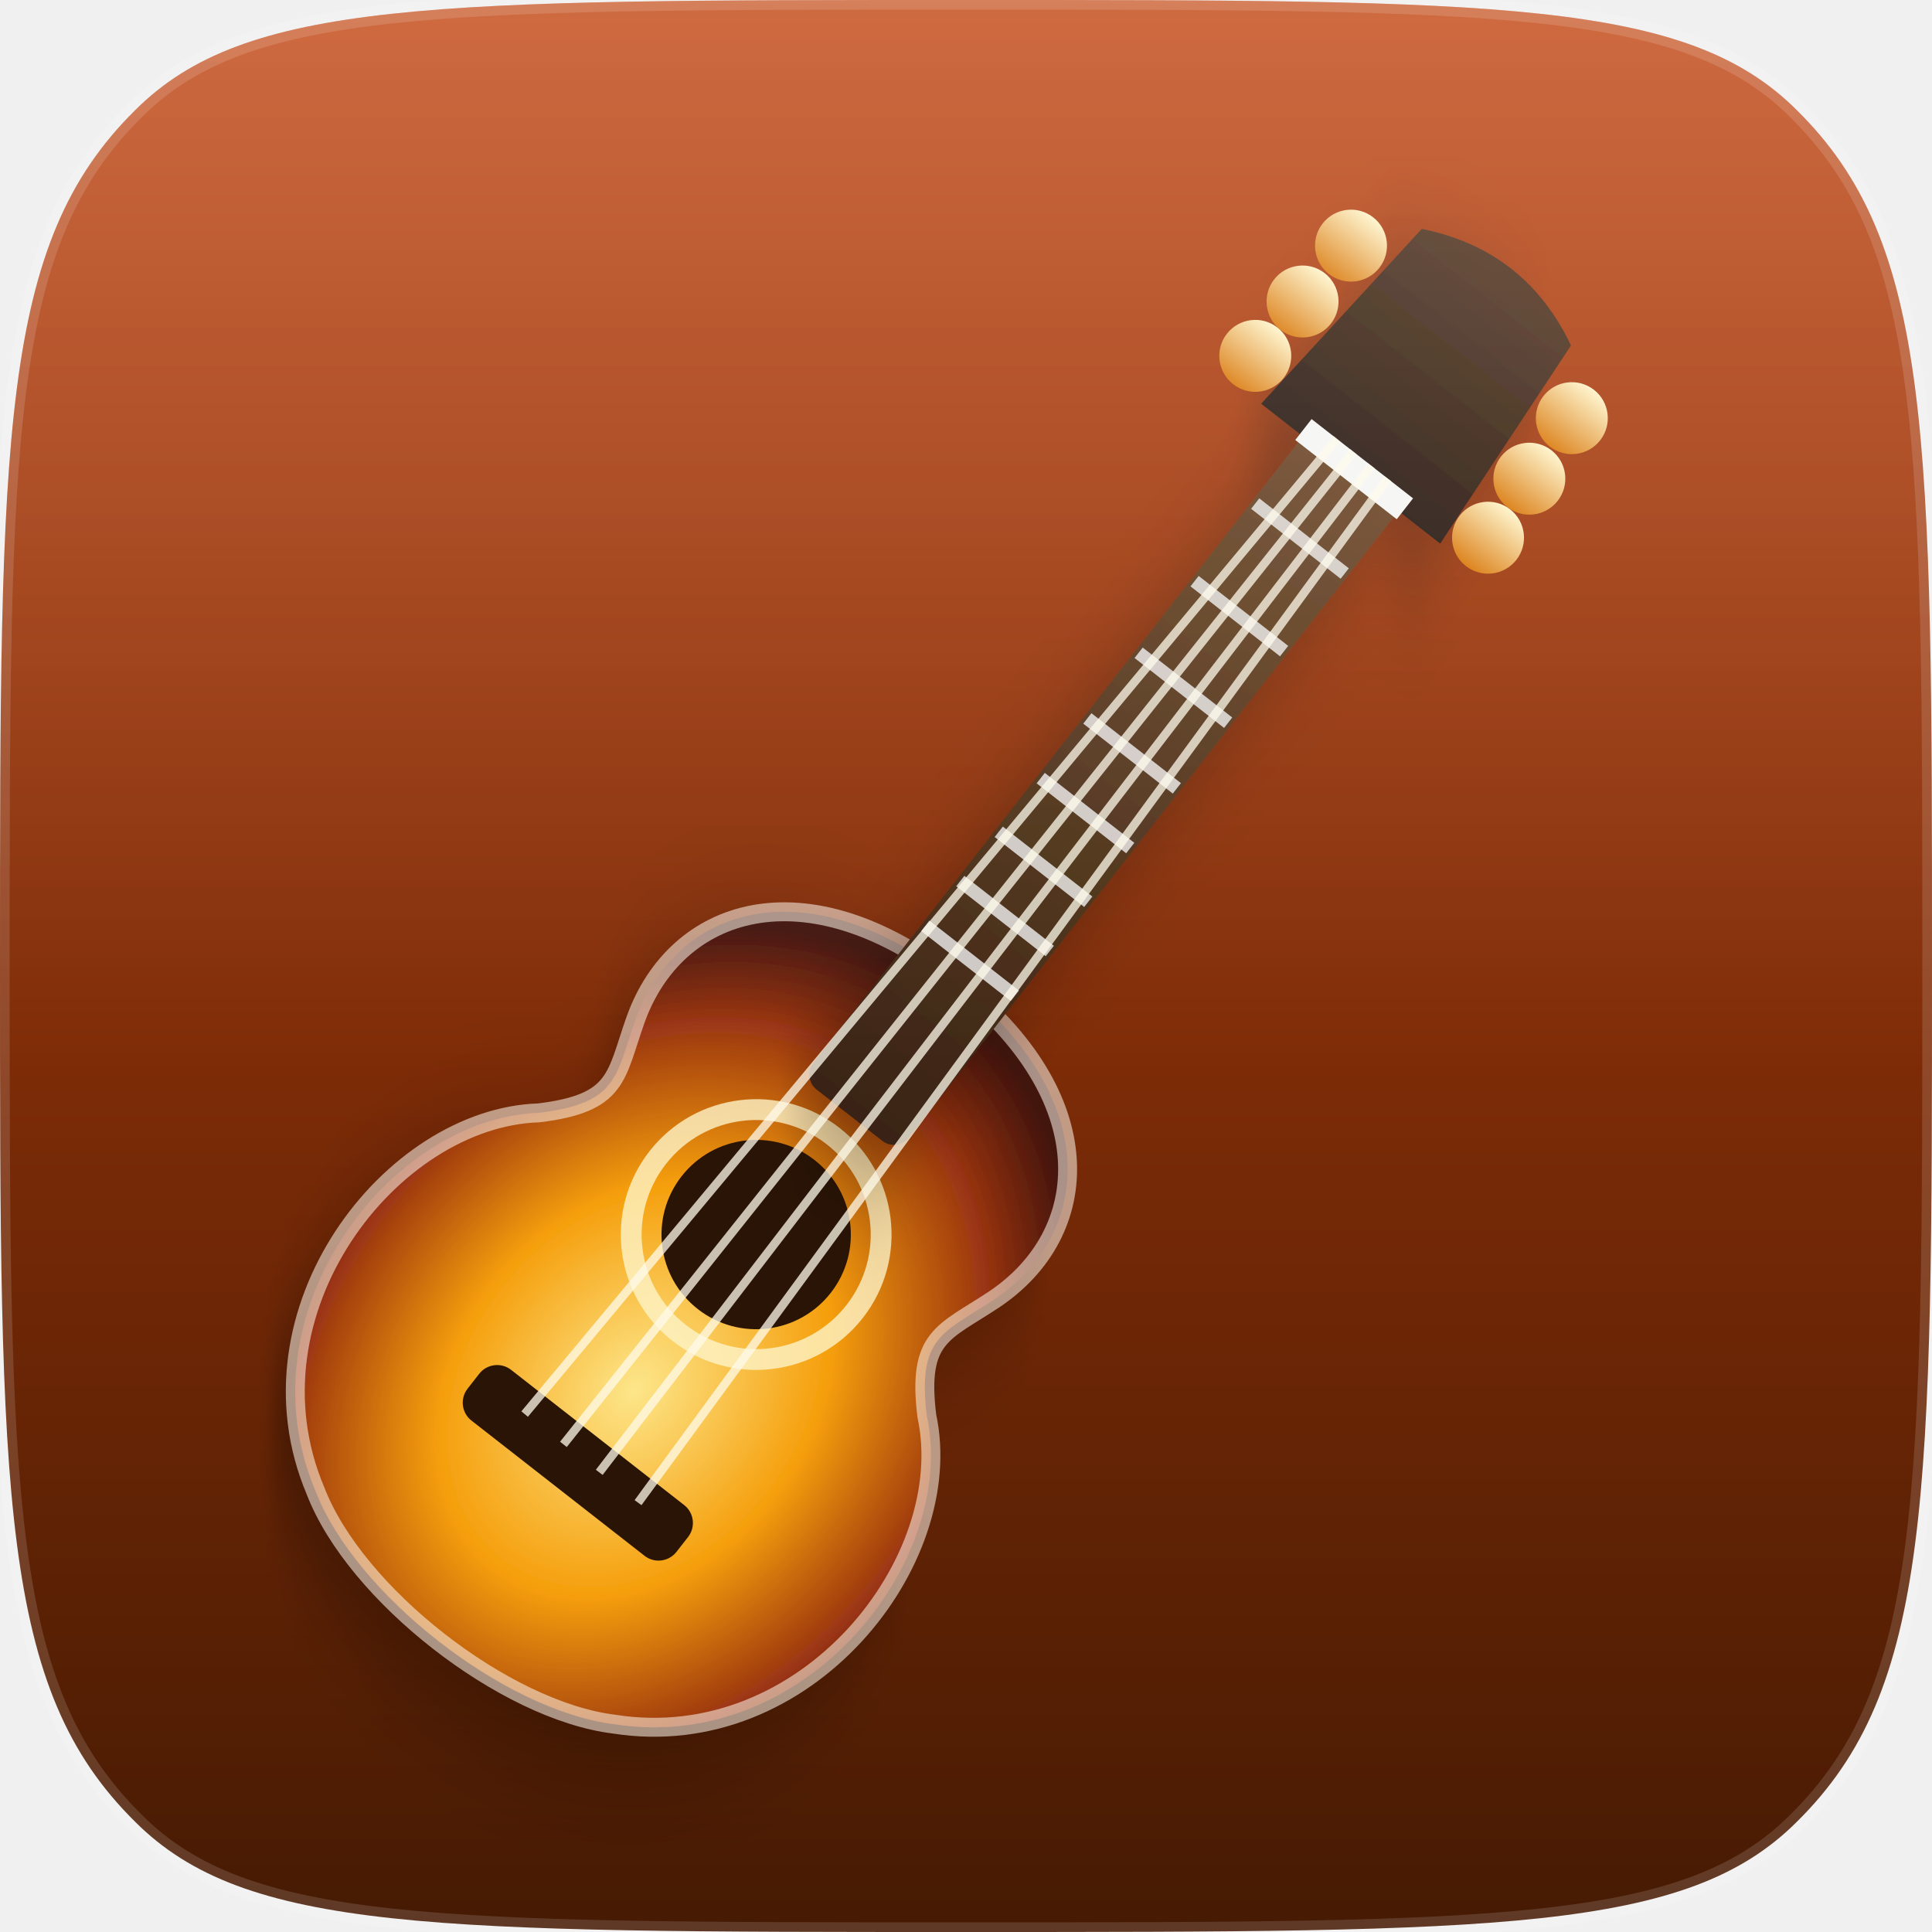
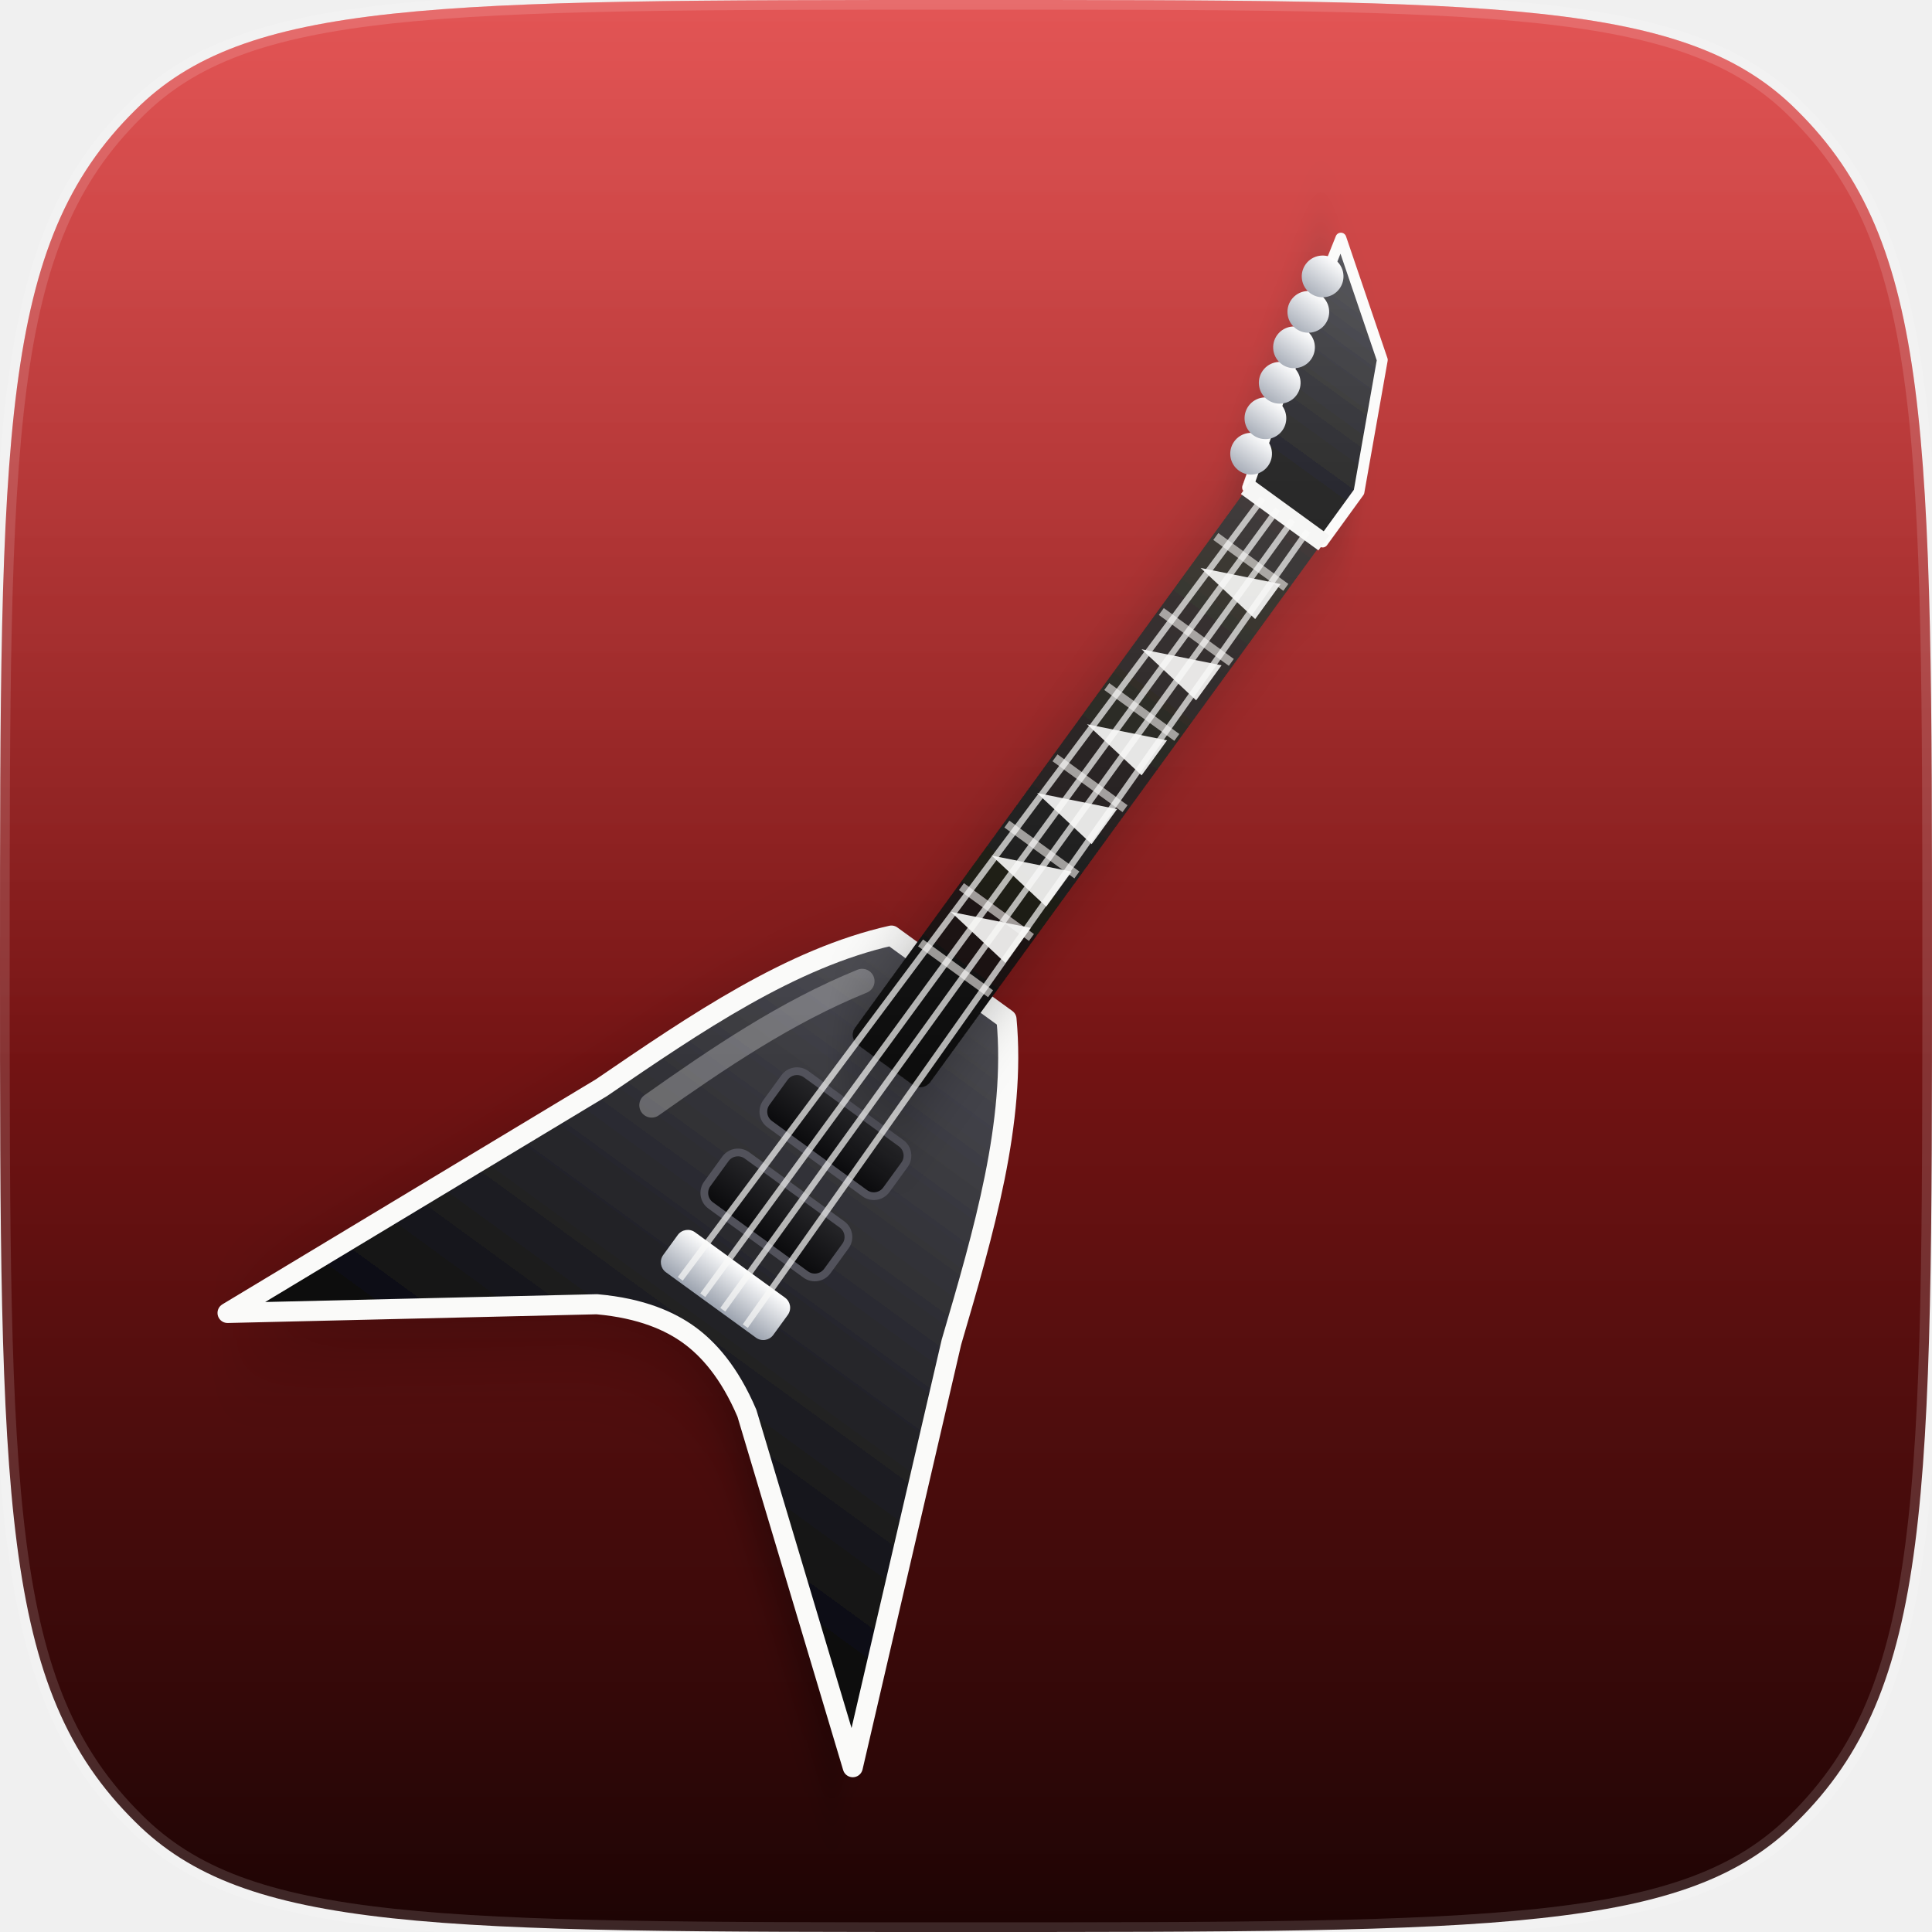
<svg xmlns="http://www.w3.org/2000/svg" viewBox="0 0 100 100">
  <defs>
    <linearGradient id="a-bg" x1="0" y1="0" x2="0" y2="1">
-       <stop offset="0" stop-color="#c2410c" />
-       <stop offset="1" stop-color="#451a03" />
+       <stop offset="0" stop-color="#dc2626" />
+       <stop offset="1" stop-color="#1c0404" />
    </linearGradient>
    <linearGradient id="a-gl" x1="0" y1="0" x2="0" y2="1">
      <stop offset="0" stop-color="#fff" stop-opacity=".22" />
      <stop offset=".55" stop-color="#fff" stop-opacity="0" />
    </linearGradient>
    <filter id="a-sh" x="-30%" y="-30%" width="160%" height="160%">
      <feDropShadow dx="0" dy="2.2" stdDeviation="2.2" flood-color="#000" flood-opacity=".28" />
    </filter>
+     <linearGradient id="a-body" x1="0" y1="0" x2="0" y2="1">
+       <stop offset="0" stop-color="#4b4b52" />
+       <stop offset="1" stop-color="#050507" />
+     </linearGradient>
    <linearGradient id="a-neck" x1="0" y1="0" x2="0" y2="1">
-       <stop offset="0" stop-color="#6b4423" />
-       <stop offset="1" stop-color="#3a2412" />
+       <stop offset="0" stop-color="#2a2522" />
+       <stop offset="1" stop-color="#0c0a09" />
    </linearGradient>
    <linearGradient id="a-head" x1="0" y1="0" x2="0" y2="1">
-       <stop offset="0" stop-color="#4a2c16" />
-       <stop offset="1" stop-color="#24140a" />
+       <stop offset="0" stop-color="#3a3a40" />
+       <stop offset="1" stop-color="#050507" />
    </linearGradient>
-     <linearGradient id="a-peg" x1="0" y1="0" x2="0" y2="1">
-       <stop offset="0" stop-color="#fef3c7" />
-       <stop offset="1" stop-color="#d97706" />
+     <linearGradient id="a-chrome" x1="0" y1="0" x2="0" y2="1">
+       <stop offset="0" stop-color="#ffffff" />
+       <stop offset="1" stop-color="#9ca3af" />
    </linearGradient>
-     <radialGradient id="a-burst" cx=".5" cy=".62" r=".6">
-       <stop offset="0" stop-color="#fde68a" />
-       <stop offset=".45" stop-color="#f59e0b" />
-       <stop offset=".8" stop-color="#9a3412" />
-       <stop offset="1" stop-color="#431407" />
-     </radialGradient>
+     <linearGradient id="a-pick" x1="0" y1="0" x2="0" y2="1">
+       <stop offset="0" stop-color="#27272a" />
+       <stop offset="1" stop-color="#09090b" />
+     </linearGradient>
    <clipPath id="a-sq">
      <path d="M50 0C77.6 0 87.3 0 93 5.7C100 12.6 100 22.4 100 50C100 77.6 100 87.4 93 94.3C87.3 100 77.6 100 50 100C22.4 100 12.7 100 7 94.3C0 87.4 0 77.6 0 50C0 22.4 0 12.6 7 5.7C12.7 0 22.4 0 50 0Z" />
    </clipPath>
  </defs>
  <path d="M50 0C77.6 0 87.3 0 93 5.7C100 12.6 100 22.4 100 50C100 77.6 100 87.4 93 94.3C87.3 100 77.6 100 50 100C22.4 100 12.7 100 7 94.3C0 87.4 0 77.6 0 50C0 22.4 0 12.6 7 5.7C12.7 0 22.4 0 50 0Z" fill="url(#a-bg)" />
  <g clip-path="url(#a-sq)">
-     <g transform="translate(50 50) rotate(38) scale(.98) translate(-50 -48)">
+     <g transform="translate(51 48) rotate(36) scale(.8) translate(-50 -46)">
      <g filter="url(#a-sh)">
-         <path d="M50 49 C60 49 64 55 62 61 C61 64 60 65 63 68 C69 73 69 86 60 91 C55 94 45 94 40 91 C31 86 31 73 37 68 C40 65 39 64 38 61 C36 55 40 49 50 49Z" fill="url(#a-burst)" />
+         <path d="M45.4 50 L54.6 50 C59 55 61.5 62 64 69 L75 95 L56 80.5 C53.5 79 51.5 78.6 50 78.6 C48.5 78.6 46.5 79 44 80.5 L25 95 L36 69 C38.5 62 41 55 45.4 50Z" fill="url(#a-body)" />
      </g>
-       <path d="M50 49 C60 49 64 55 62 61 C61 64 60 65 63 68 C69 73 69 86 60 91 C55 94 45 94 40 91 C31 86 31 73 37 68 C40 65 39 64 38 61 C36 55 40 49 50 49Z" fill="none" stroke="#fff7ed" stroke-opacity=".55" stroke-width="1" />
-       <circle cx="50" cy="66" r="6.6" fill="none" stroke="#fef3c7" stroke-opacity=".8" stroke-width="1.1" />
-       <circle cx="50" cy="66" r="5" fill="#2a1406" />
-       <rect x="43" y="79.6" width="14" height="3.4" rx="1.2" fill="#2a1406" />
+       <path d="M45.4 50 L54.6 50 C59 55 61.5 62 64 69 L75 95 L56 80.5 C53.5 79 51.5 78.6 50 78.6 C48.5 78.6 46.5 79 44 80.5 L25 95 L36 69 C38.5 62 41 55 45.4 50Z" fill="none" stroke="#fafaf9" stroke-width="1.3" stroke-linejoin="round" />
+       <path d="M45.6 53.5 C42.8 58 41 63 39.3 68" fill="none" stroke="#fff" stroke-opacity=".28" stroke-width="1.6" stroke-linecap="round" />
+       <rect x="45.2" y="60.5" width="9.6" height="4" rx="1" fill="url(#a-pick)" stroke="#52525b" stroke-width=".5" />
+       <rect x="45.2" y="67" width="9.6" height="4" rx="1" fill="url(#a-pick)" stroke="#52525b" stroke-width=".5" />
+       <rect x="45.6" y="73" width="8.8" height="3.2" rx=".8" fill="url(#a-chrome)" />
      <g filter="url(#a-sh)">
-         <rect x="46.8" y="12" width="6.4" height="46" rx="1" fill="url(#a-neck)" />
-         <path d="M45 2.5 Q50 0 55 2.5 L56 15 L44 15 Z" fill="url(#a-head)" />
+         <rect x="47" y="12" width="6" height="45" rx=".8" fill="url(#a-neck)" />
+         <path d="M47 13 L44.2 3.5 L42.4 -3.6 L49.2 1.2 L53 9 L53 13 Z" fill="url(#a-head)" stroke="#fafaf9" stroke-width=".7" stroke-linejoin="round" />
      </g>
-       <rect x="46.6" y="14" width="6.8" height="1.4" fill="#f5f5f4" />
-       <rect x="47" y="19" width="6" height=".7" fill="#e7e5e4" fill-opacity=".85" />
-       <rect x="47" y="24.2" width="6" height=".7" fill="#e7e5e4" fill-opacity=".85" />
-       <rect x="47" y="29" width="6" height=".7" fill="#e7e5e4" fill-opacity=".85" />
-       <rect x="47" y="33.4" width="6" height=".7" fill="#e7e5e4" fill-opacity=".85" />
-       <rect x="47" y="37.4" width="6" height=".7" fill="#e7e5e4" fill-opacity=".85" />
-       <rect x="47" y="41" width="6" height=".7" fill="#e7e5e4" fill-opacity=".85" />
-       <rect x="47" y="44.3" width="6" height=".7" fill="#e7e5e4" fill-opacity=".85" />
-       <rect x="47" y="47.3" width="6" height=".7" fill="#e7e5e4" fill-opacity=".85" />
-       <circle cx="42.6" cy="5.5" r="1.9" fill="url(#a-peg)" />
-       <circle cx="42.4" cy="9.4" r="1.9" fill="url(#a-peg)" />
-       <circle cx="42.2" cy="13.2" r="1.9" fill="url(#a-peg)" />
-       <circle cx="57.4" cy="5.5" r="1.9" fill="url(#a-peg)" />
-       <circle cx="57.6" cy="9.4" r="1.9" fill="url(#a-peg)" />
-       <circle cx="57.8" cy="13.2" r="1.9" fill="url(#a-peg)" />
-       <path d="M48.3 14 L46.2 81" stroke="#fffbeb" stroke-opacity=".75" stroke-width=".45" />
-       <path d="M49.4 14 L48.8 81" stroke="#fffbeb" stroke-opacity=".75" stroke-width=".45" />
-       <path d="M50.6 14 L51.2 81" stroke="#fffbeb" stroke-opacity=".75" stroke-width=".45" />
-       <path d="M51.7 14 L53.8 81" stroke="#fffbeb" stroke-opacity=".75" stroke-width=".45" />
+       <rect x="46.9" y="12.4" width="6.2" height="1.2" fill="#f5f5f4" />
+       <rect x="47.2" y="16.5" width="5.6" height=".55" fill="#d6d3d1" fill-opacity=".7" />
+       <rect x="47.2" y="22.5" width="5.6" height=".55" fill="#d6d3d1" fill-opacity=".7" />
+       <rect x="47.2" y="28.5" width="5.6" height=".55" fill="#d6d3d1" fill-opacity=".7" />
+       <rect x="47.2" y="34.2" width="5.6" height=".55" fill="#d6d3d1" fill-opacity=".7" />
+       <rect x="47.2" y="39.5" width="5.6" height=".55" fill="#d6d3d1" fill-opacity=".7" />
+       <rect x="47.2" y="44.5" width="5.6" height=".55" fill="#d6d3d1" fill-opacity=".7" />
+       <rect x="47.2" y="49" width="5.6" height=".55" fill="#d6d3d1" fill-opacity=".7" />
+       <path d="M47.6 19 L52.4 16.8 L52.4 19.6 Z" fill="#f5f5f4" fill-opacity=".92" />
+       <path d="M47.6 25.5 L52.4 23.3 L52.4 26.1 Z" fill="#f5f5f4" fill-opacity=".92" />
+       <path d="M47.6 31.5 L52.4 29.3 L52.4 32.1 Z" fill="#f5f5f4" fill-opacity=".92" />
+       <path d="M47.6 37 L52.4 34.8 L52.4 37.6 Z" fill="#f5f5f4" fill-opacity=".92" />
+       <path d="M47.6 42 L52.4 39.8 L52.4 42.6 Z" fill="#f5f5f4" fill-opacity=".92" />
+       <path d="M47.6 46.5 L52.4 44.3 L52.4 47.1 Z" fill="#f5f5f4" fill-opacity=".92" />
+       <circle cx="45.9" cy="11.1" r="1.35" fill="url(#a-chrome)" />
+       <circle cx="45.3" cy="8.7" r="1.35" fill="url(#a-chrome)" />
+       <circle cx="44.7" cy="6.3" r="1.35" fill="url(#a-chrome)" />
+       <circle cx="44.1" cy="3.9" r="1.35" fill="url(#a-chrome)" />
+       <circle cx="43.5" cy="1.5" r="1.35" fill="url(#a-chrome)" />
+       <circle cx="42.9" cy="-0.9" r="1.35" fill="url(#a-chrome)" />
+       <path d="M48.2 13 L47.4 76" stroke="#fafaf9" stroke-opacity=".7" stroke-width=".4" />
+       <path d="M49.4 13 L49.2 76" stroke="#fafaf9" stroke-opacity=".7" stroke-width=".4" />
+       <path d="M50.6 13 L50.8 76" stroke="#fafaf9" stroke-opacity=".7" stroke-width=".4" />
+       <path d="M51.8 13 L52.6 76" stroke="#fafaf9" stroke-opacity=".7" stroke-width=".4" />
    </g>
  </g>
  <path d="M50 0C77.6 0 87.3 0 93 5.7C100 12.6 100 22.4 100 50C100 77.6 100 87.4 93 94.3C87.3 100 77.6 100 50 100C22.4 100 12.7 100 7 94.3C0 87.4 0 77.6 0 50C0 22.4 0 12.6 7 5.7C12.7 0 22.4 0 50 0Z" fill="url(#a-gl)" />
  <path d="M50 0C77.6 0 87.3 0 93 5.7C100 12.6 100 22.4 100 50C100 77.6 100 87.4 93 94.3C87.3 100 77.6 100 50 100C22.4 100 12.7 100 7 94.3C0 87.4 0 77.6 0 50C0 22.4 0 12.6 7 5.7C12.7 0 22.4 0 50 0Z" fill="none" stroke="#fff" stroke-opacity=".14" stroke-width="1" />
</svg>
